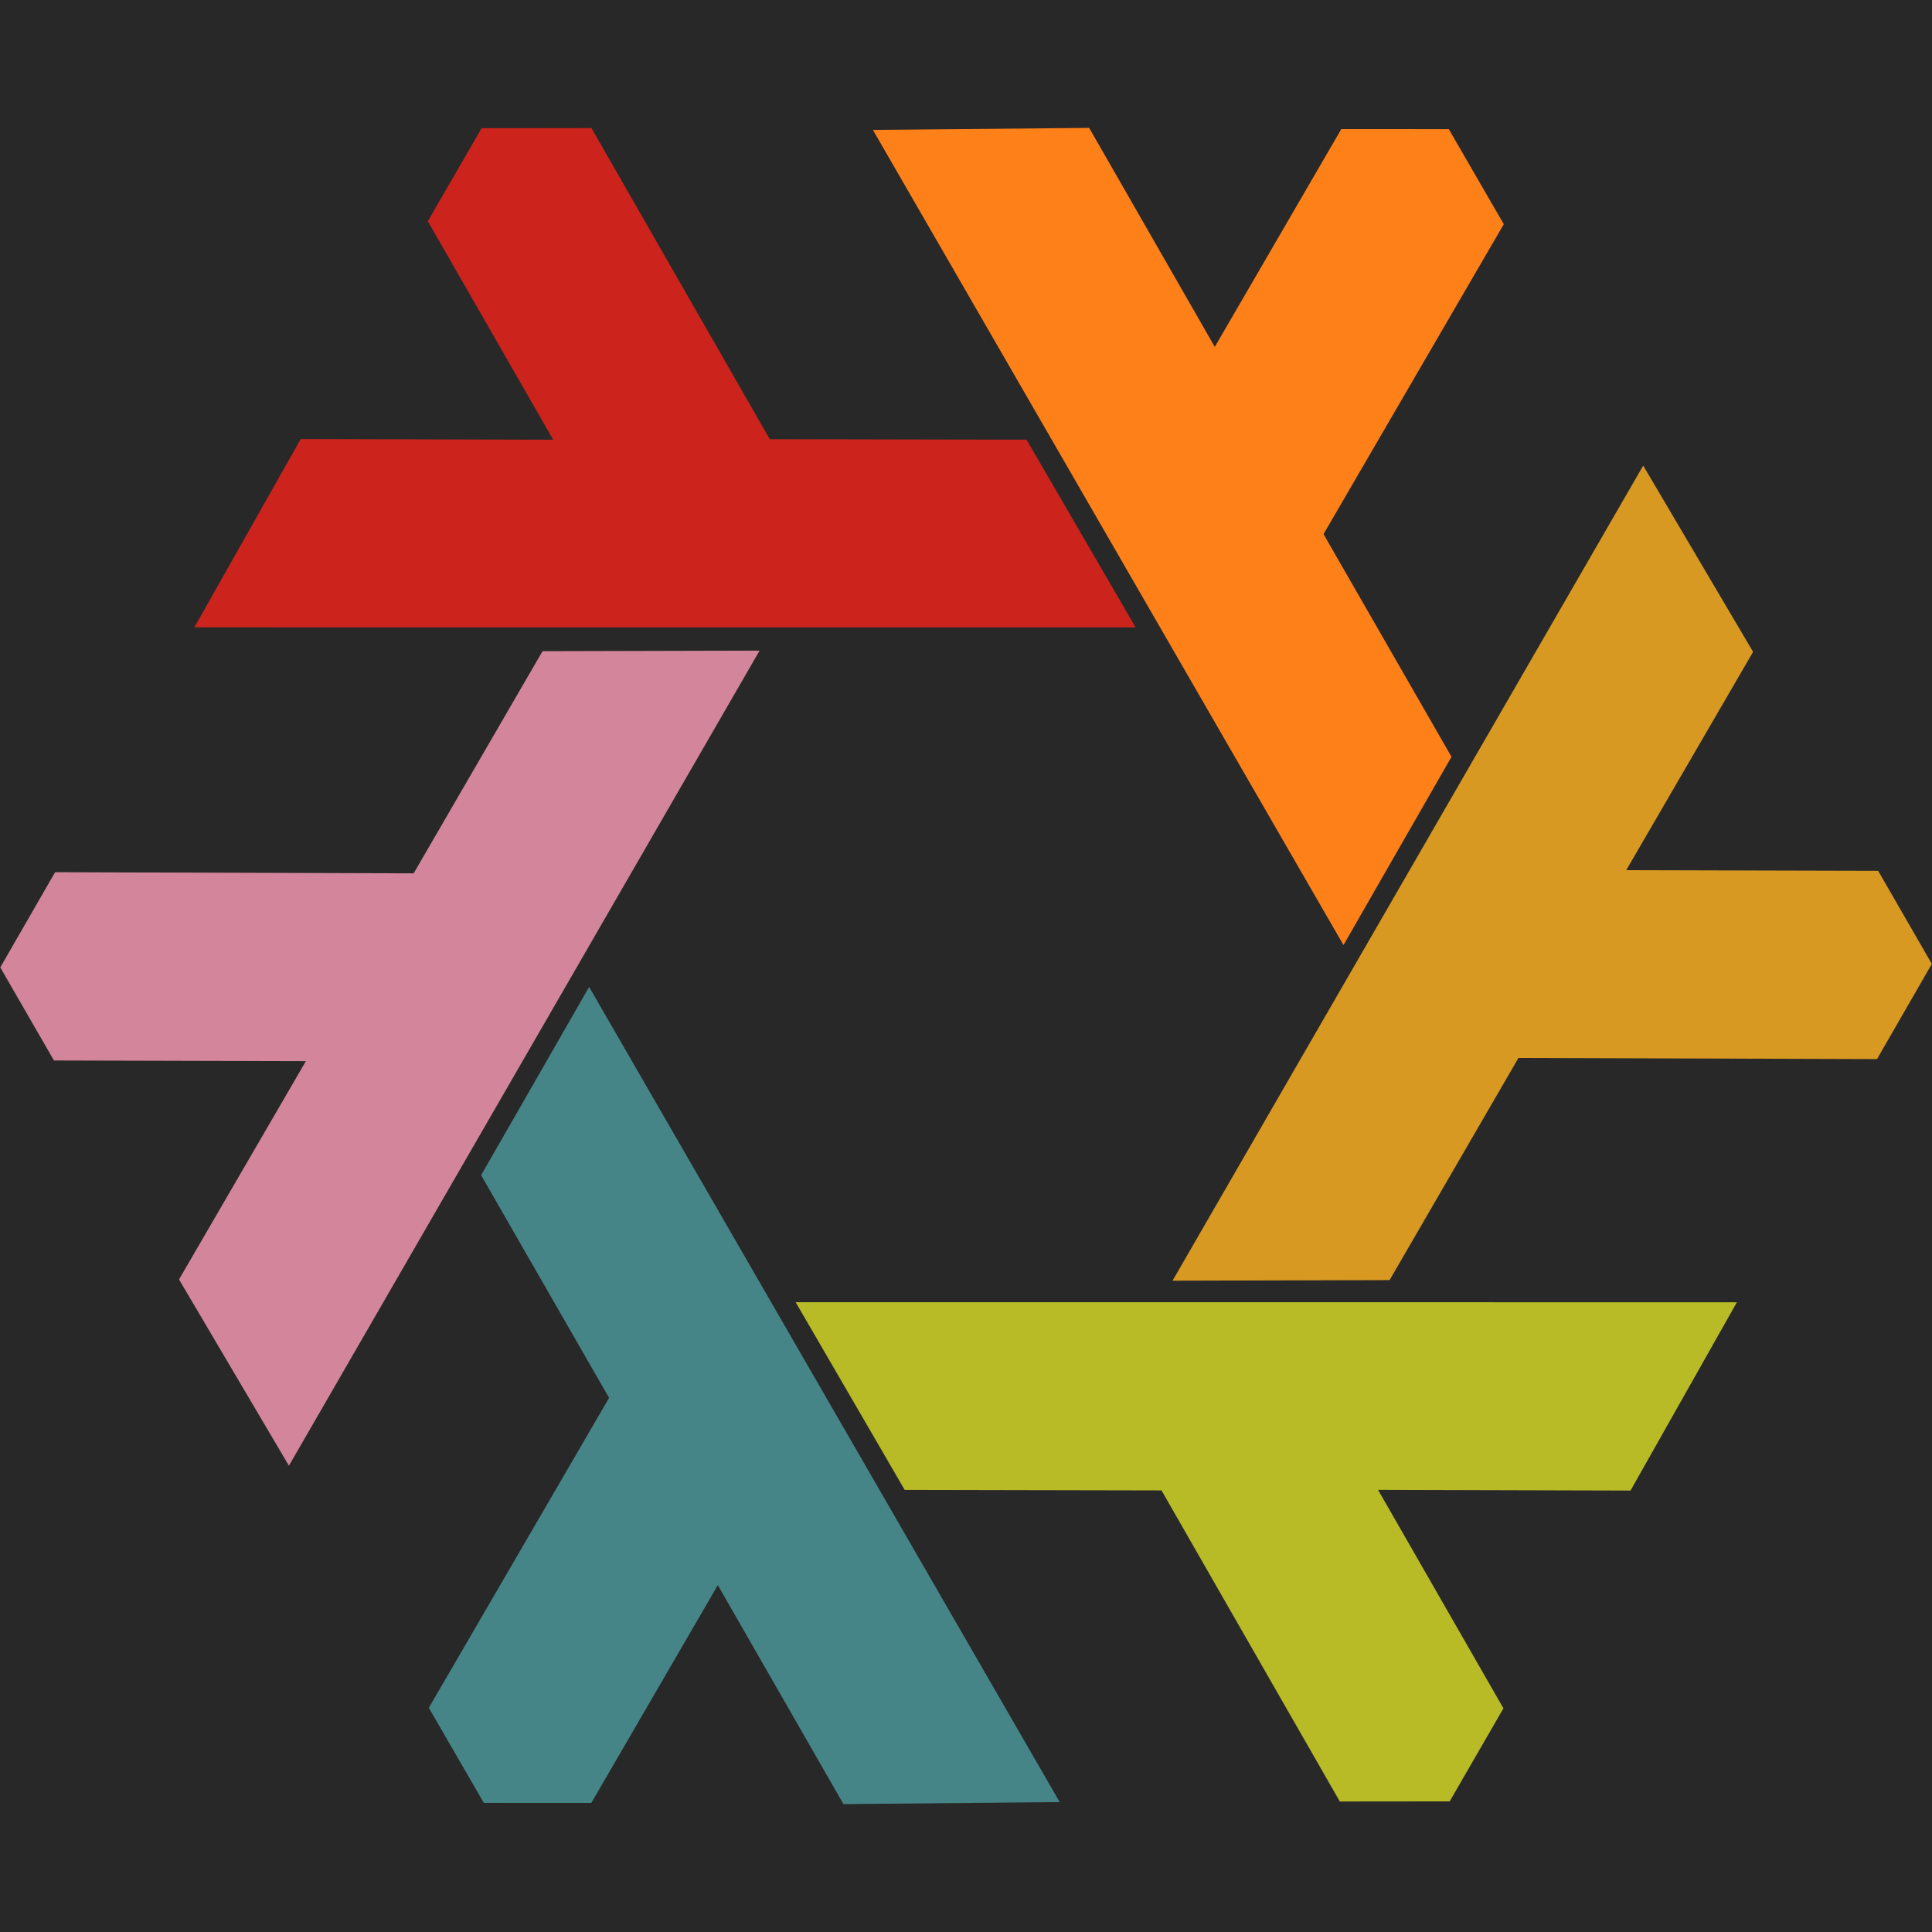
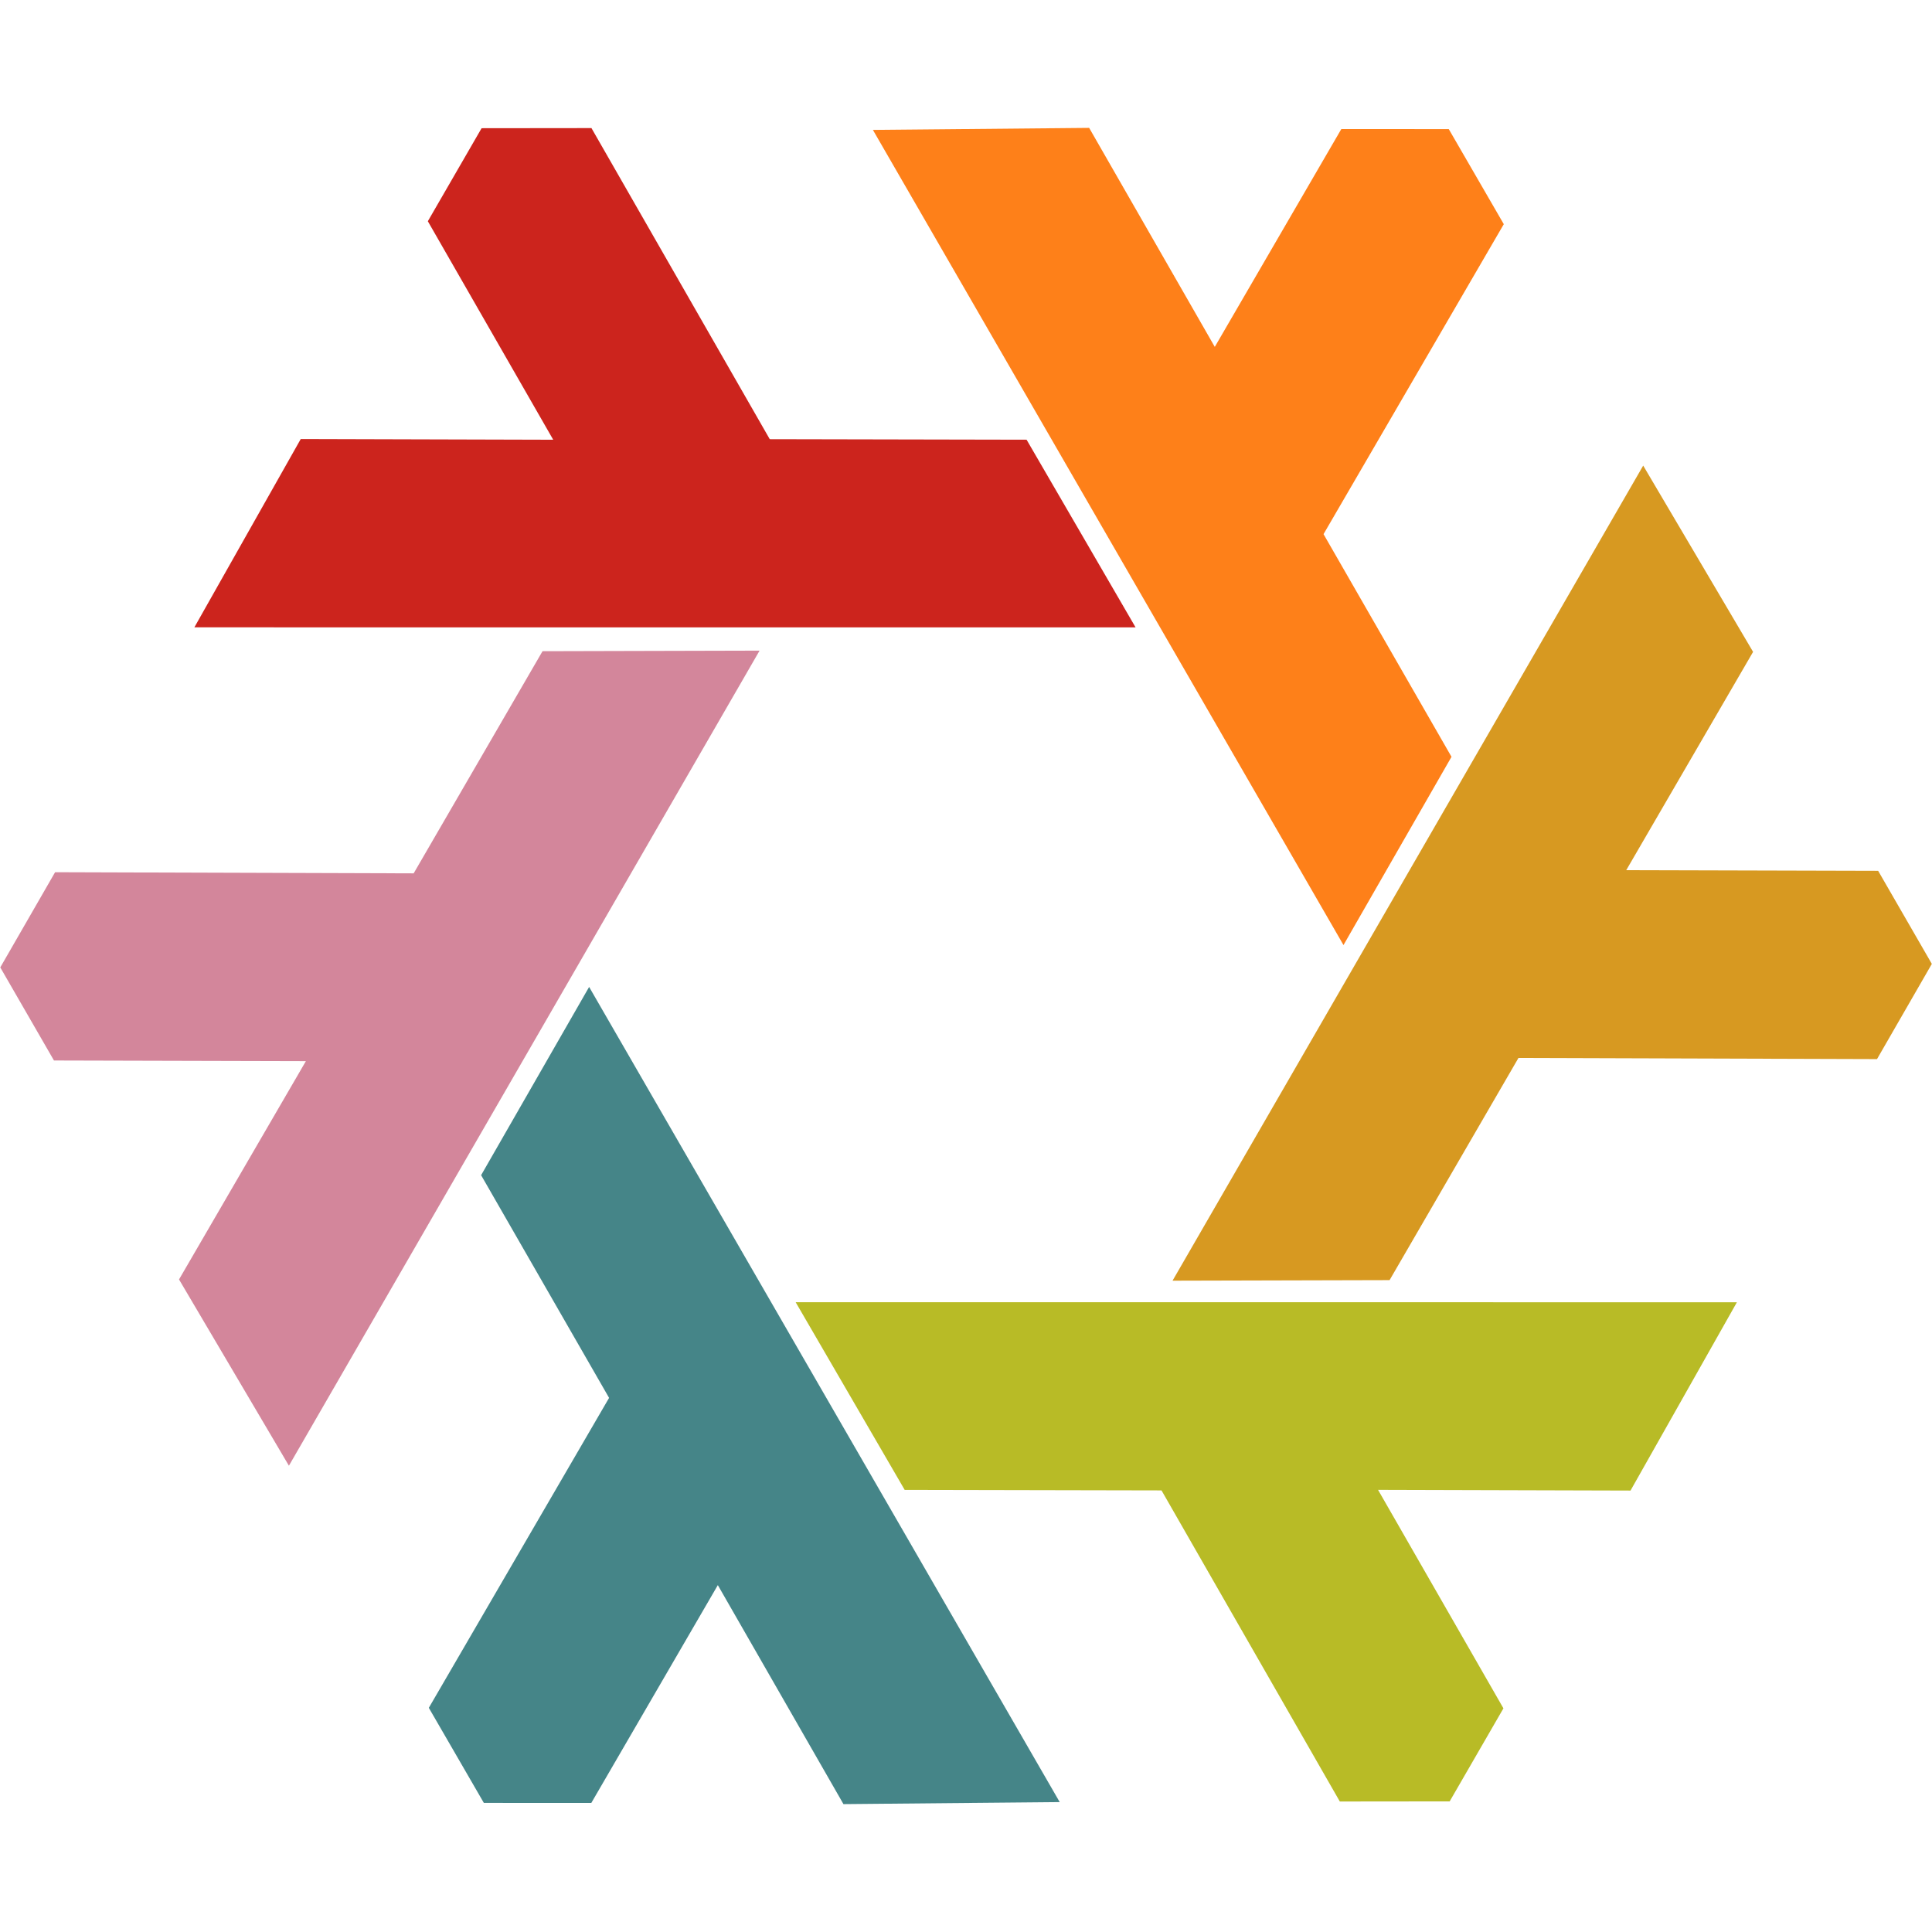
- <svg xmlns="http://www.w3.org/2000/svg" width="535.15" height="535.15" viewBox="0 0 501.7 501.7">
-   <path d="M-.001 0h501.7v501.7H-.001z" fill="#282828" fill-rule="evenodd" />
-   <g fill-rule="evenodd">
-     <path d="m197.245 168.956-122.22 211.66-28.535-48.37 32.939-56.688-65.416-.172-13.941-24.17 14.236-24.72 93.112.294 33.464-57.69z" fill="#d3869b" />
-     <path d="m206.615 338.156 244.42.013-27.622 48.897-65.562-.182 32.559 56.737-13.961 24.159-28.527.031-46.302-80.784-66.693-.135z" fill="#b8bb26" />
-     <path d="m348.875 245.416-122.2-211.68 56.157-.527 32.623 56.87 32.857-56.566 27.902.011 14.29 24.69-46.81 80.49 33.23 57.826z" fill="#fe8019" />
-     <path transform="translate(-156.415 966.536)" d="m451.3-803.62-244.41-.012 27.622-48.897 65.562.182-32.559-56.737 13.96-24.159 28.528-.031 46.301 80.784 66.693.135z" fill="#cc241d" style="isolation:auto;mix-blend-mode:normal" />
-     <path transform="translate(-156.415 966.536)" d="m460.9-633.97 122.22-211.66 28.535 48.37-32.939 56.687 65.415.172 13.942 24.17-14.236 24.72-93.112-.293-33.464 57.69z" fill="#d79921" style="isolation:auto;mix-blend-mode:normal" />
-     <path transform="translate(-156.415 966.536)" d="m309.4-710.25 122.2 211.68-56.157.527-32.623-56.87-32.857 56.566-27.902-.011-14.29-24.69 46.81-80.49-33.23-57.826z" fill="#458588" style="isolation:auto;mix-blend-mode:normal" />
+ <svg xmlns="http://www.w3.org/2000/svg" width="535.15" height="535.15" viewBox="0 0 501.7 501.7" version="1.1" id="svg7">
+   <defs id="defs7" />
+   <g fill-rule="evenodd" id="g7">
+     <path d="m197.245 168.956-122.22 211.66-28.535-48.37 32.939-56.688-65.416-.172-13.941-24.17 14.236-24.72 93.112.294 33.464-57.69z" fill="#d3869b" id="path2" />
+     <path d="m206.615 338.156 244.42.013-27.622 48.897-65.562-.182 32.559 56.737-13.961 24.159-28.527.031-46.302-80.784-66.693-.135z" fill="#b8bb26" id="path3" />
+     <path d="m348.875 245.416-122.2-211.68 56.157-.527 32.623 56.87 32.857-56.566 27.902.011 14.29 24.69-46.81 80.49 33.23 57.826z" fill="#fe8019" id="path4" />
+     <path transform="translate(-156.415 966.536)" d="m451.3-803.62-244.41-.012 27.622-48.897 65.562.182-32.559-56.737 13.96-24.159 28.528-.031 46.301 80.784 66.693.135z" fill="#cc241d" style="isolation:auto;mix-blend-mode:normal" id="path5" />
+     <path transform="translate(-156.415 966.536)" d="m460.9-633.97 122.22-211.66 28.535 48.37-32.939 56.687 65.415.172 13.942 24.17-14.236 24.72-93.112-.293-33.464 57.69z" fill="#d79921" style="isolation:auto;mix-blend-mode:normal" id="path6" />
+     <path transform="translate(-156.415 966.536)" d="m309.4-710.25 122.2 211.68-56.157.527-32.623-56.87-32.857 56.566-27.902-.011-14.29-24.69 46.81-80.49-33.23-57.826z" fill="#458588" style="isolation:auto;mix-blend-mode:normal" id="path7" />
  </g>
</svg>
